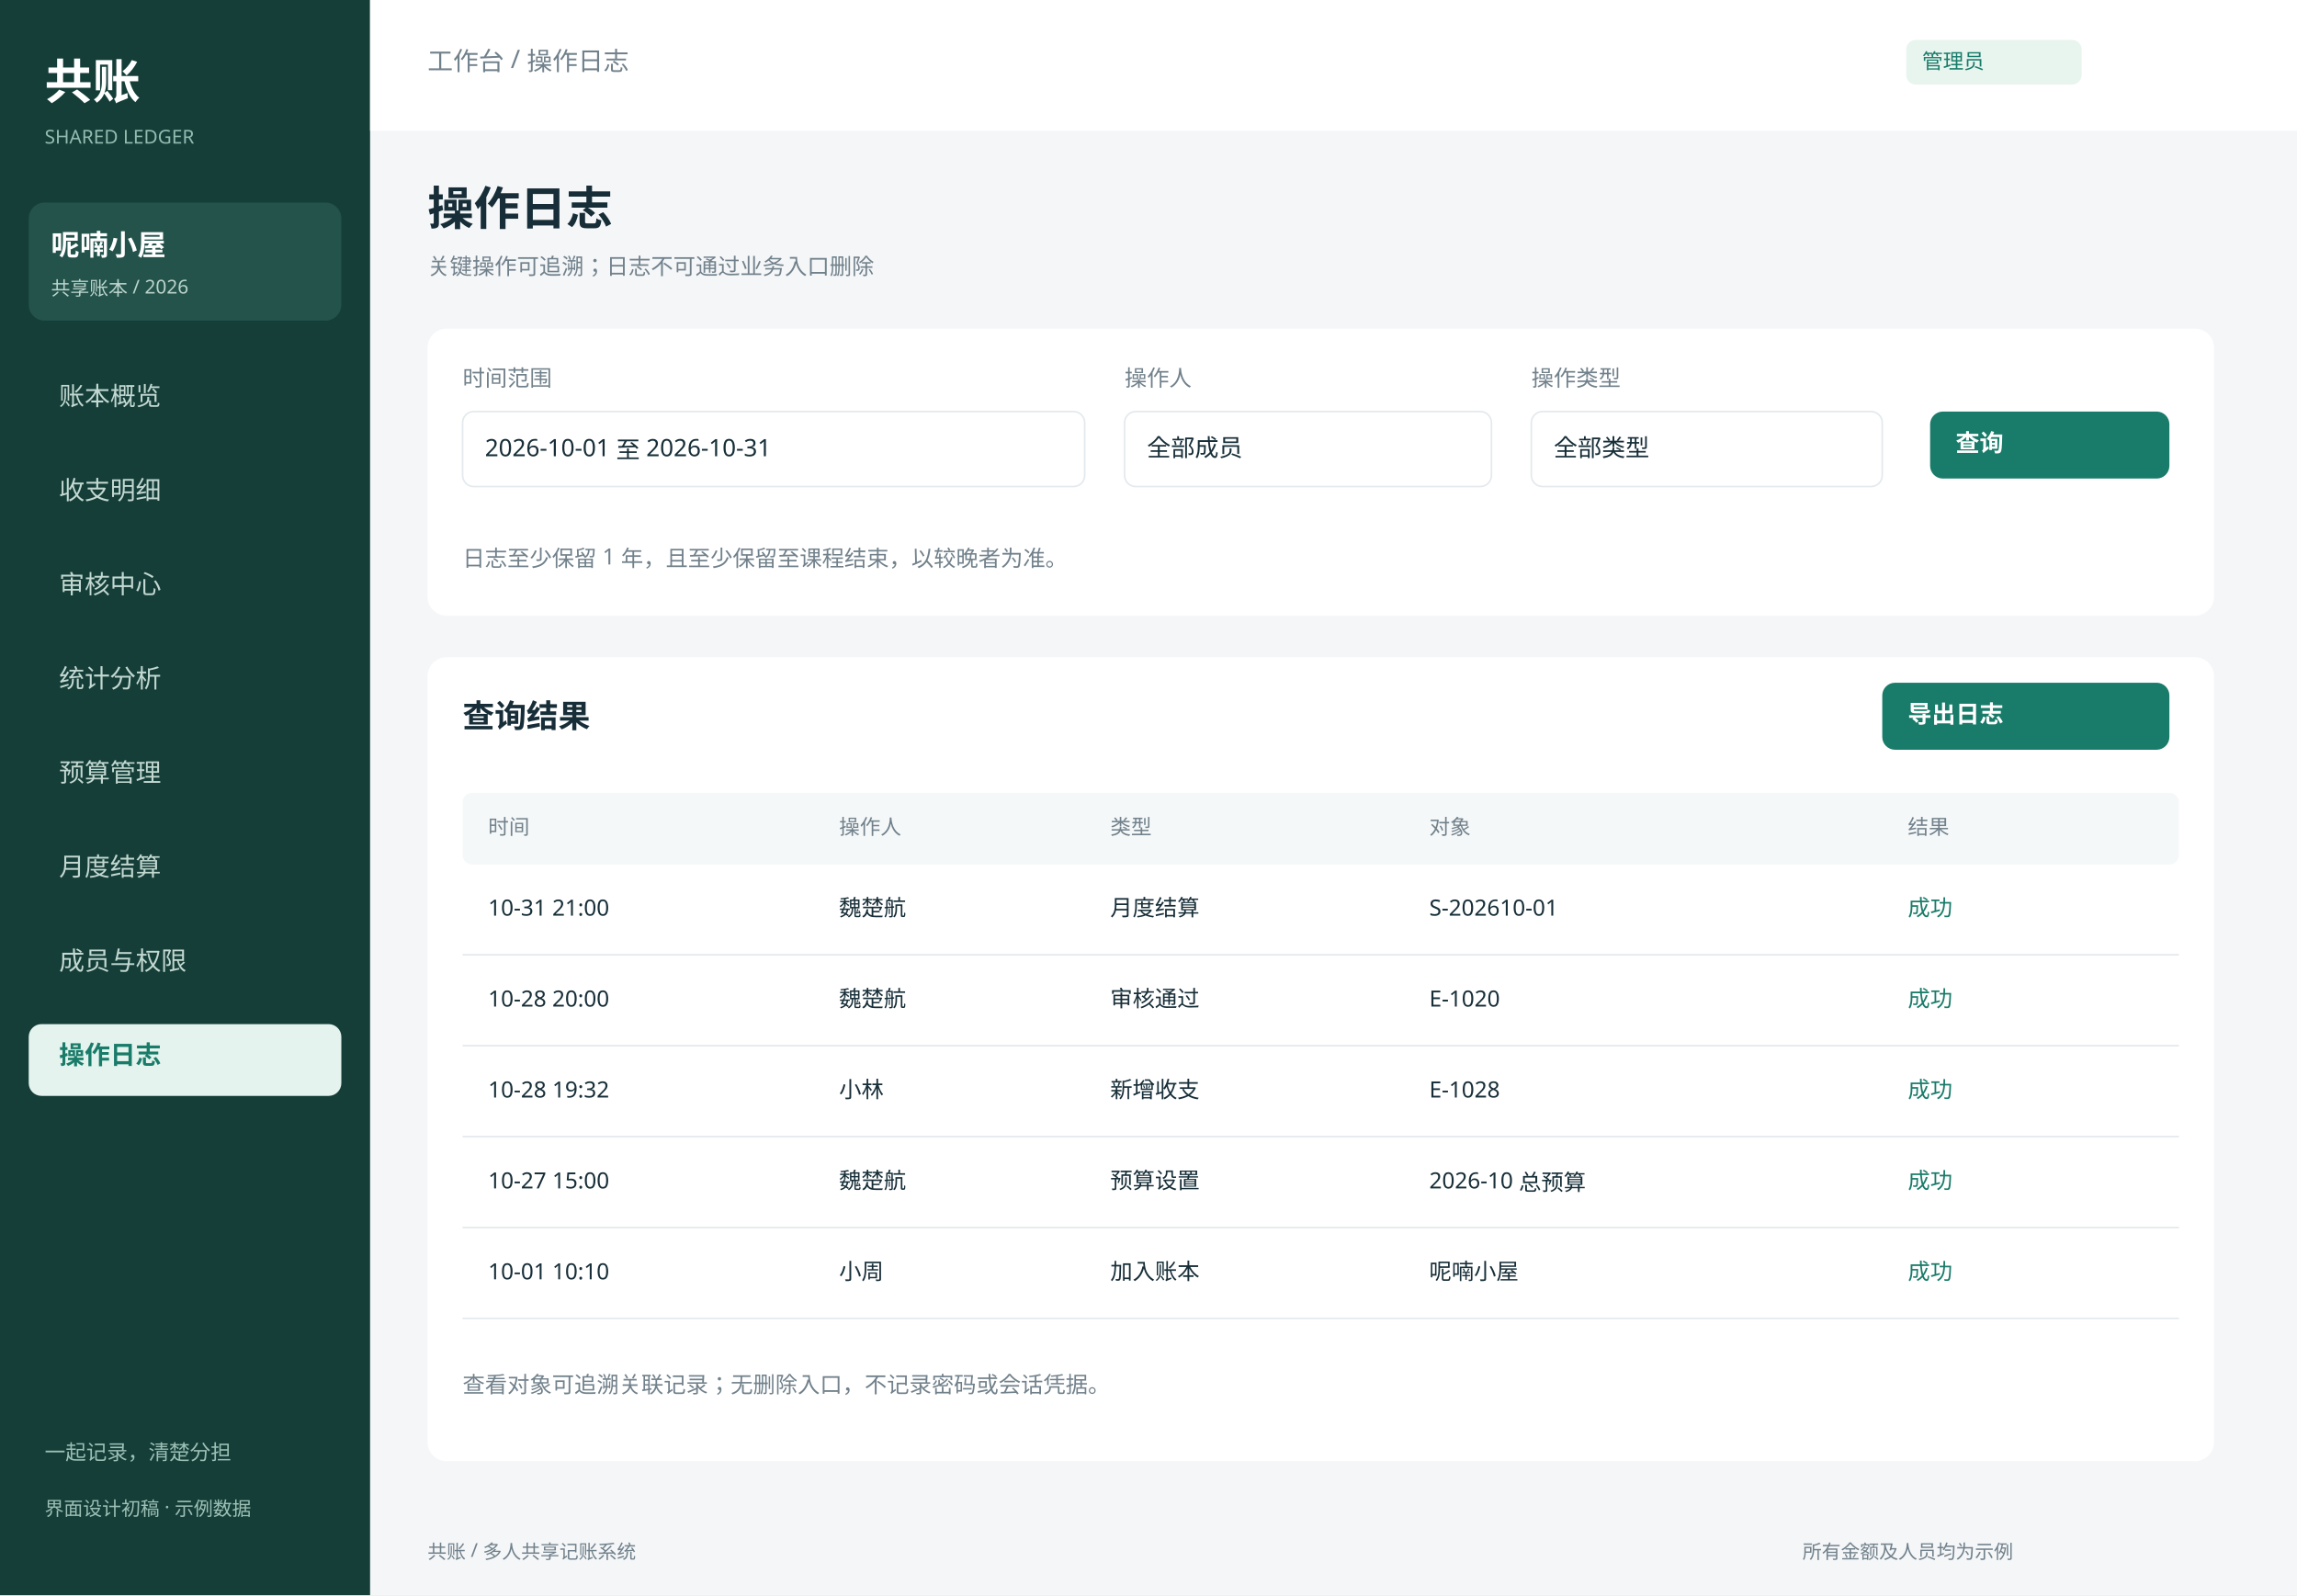
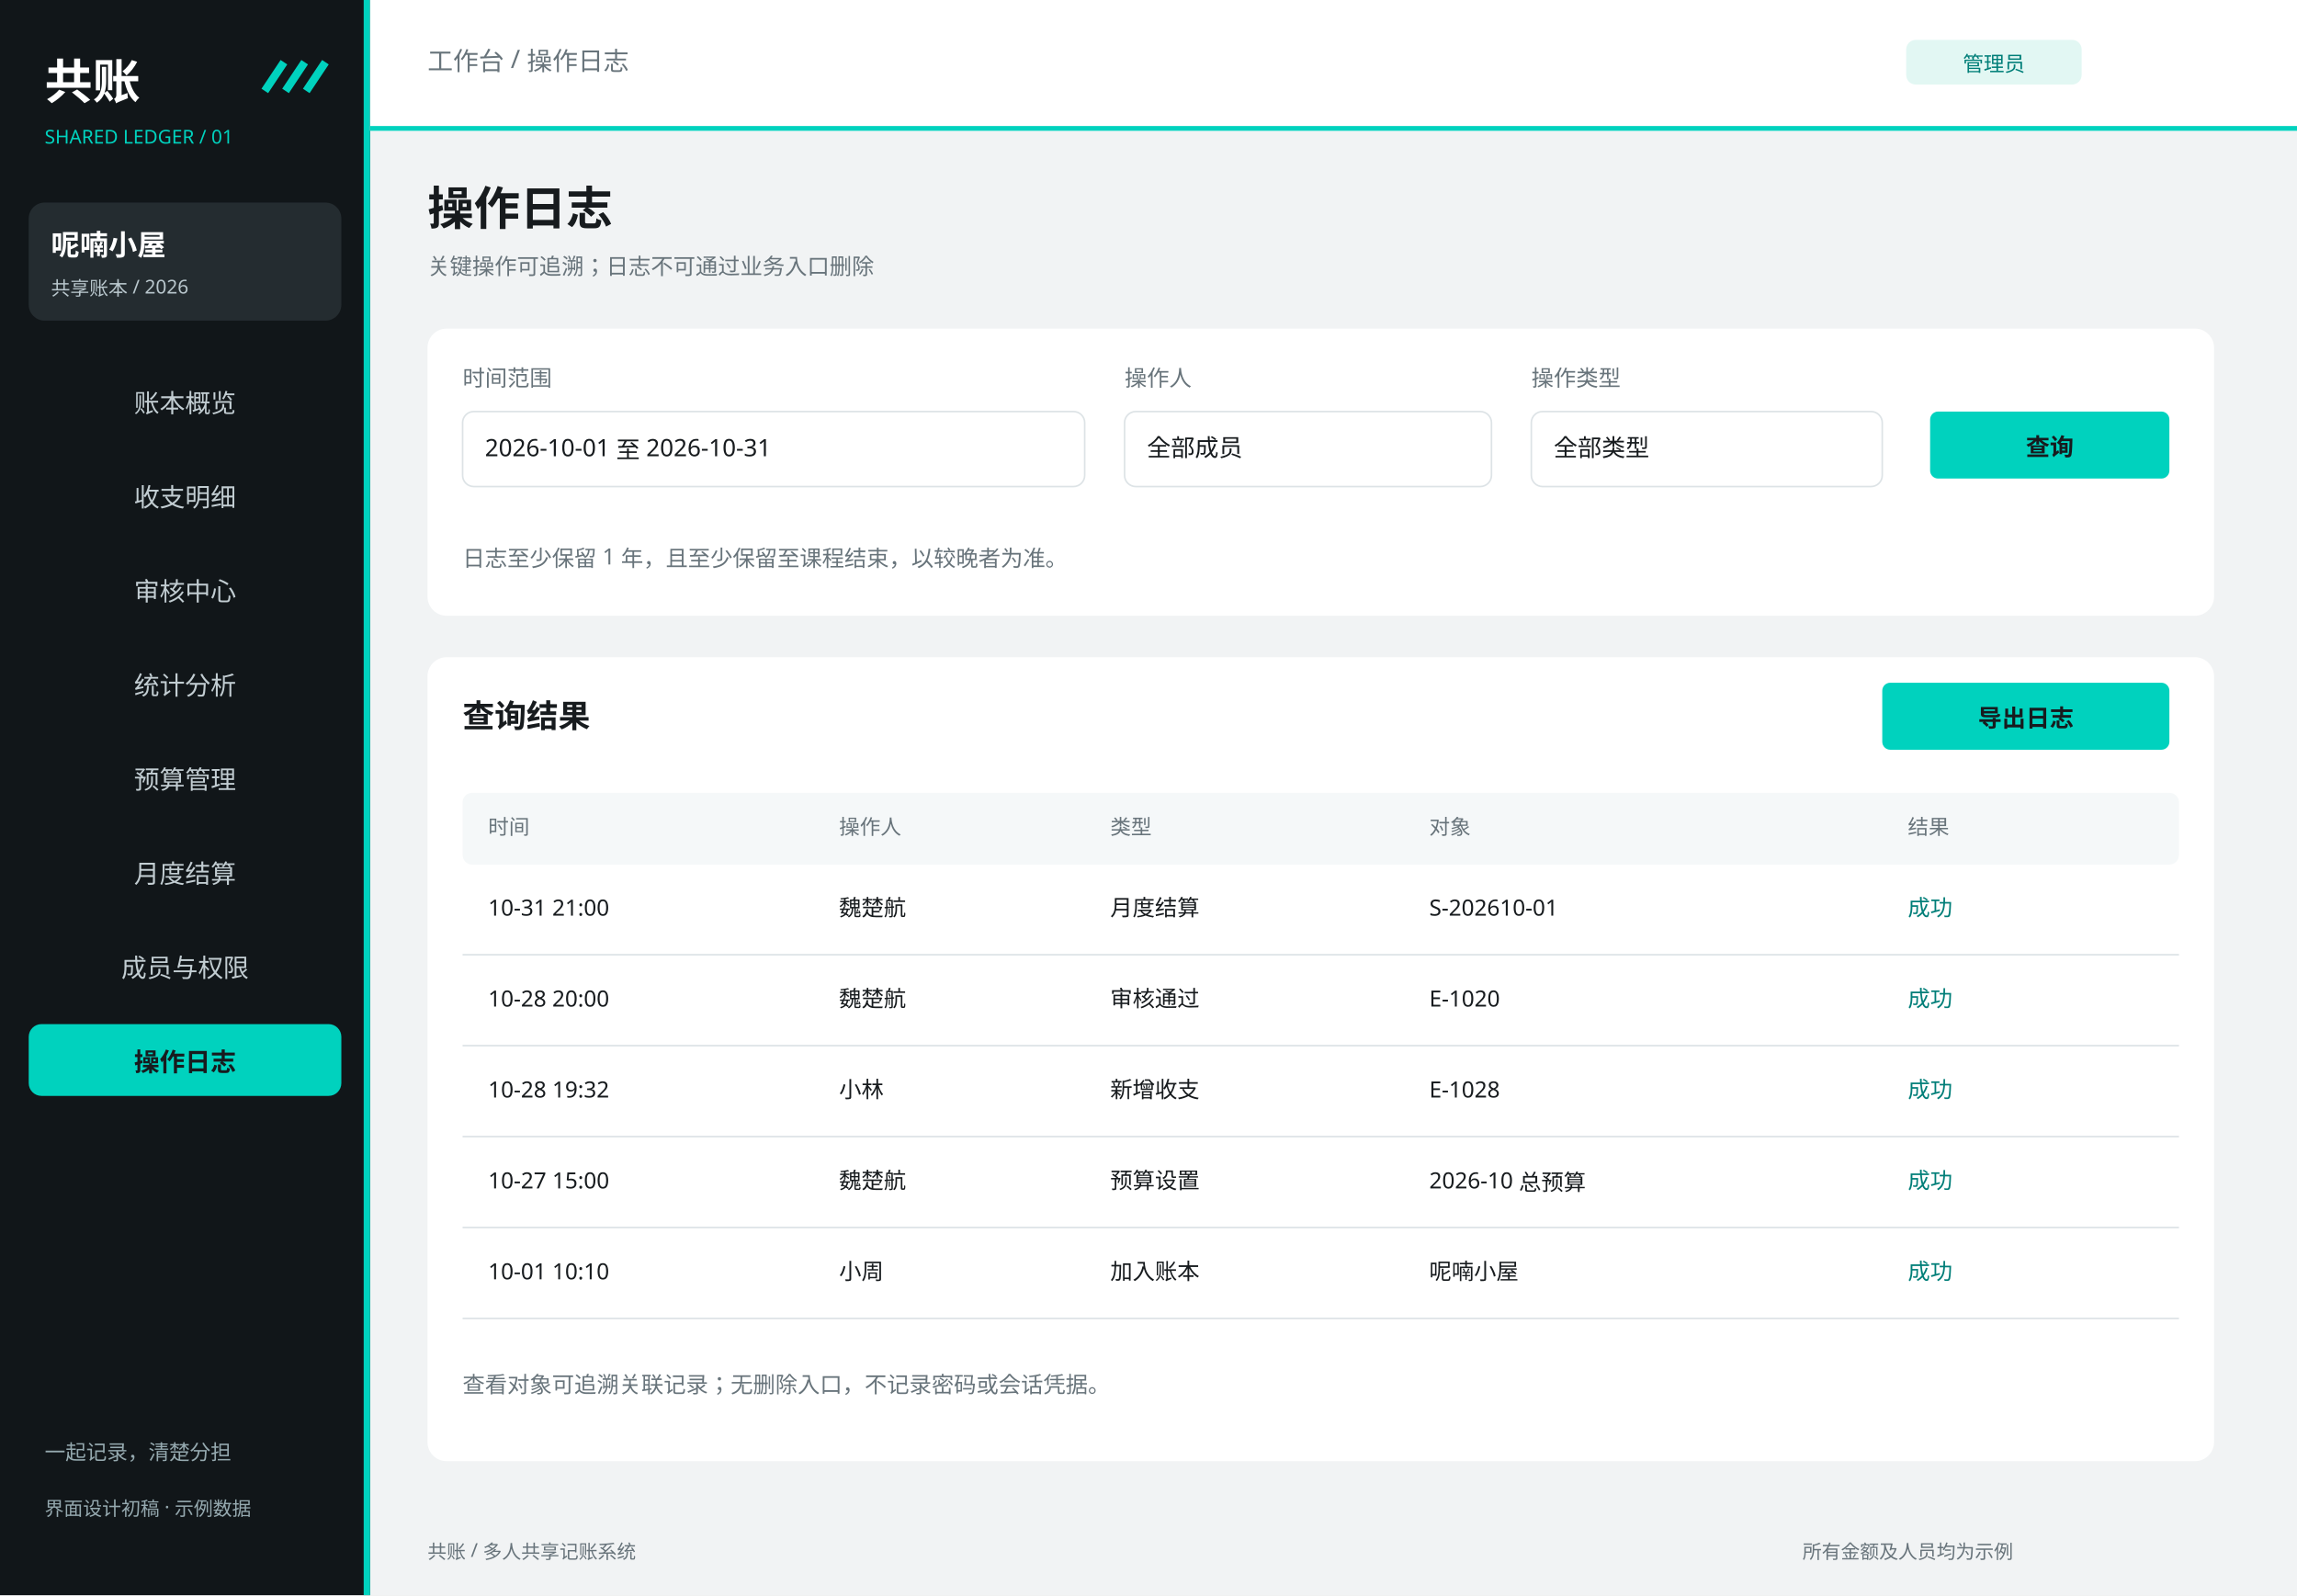
<svg xmlns="http://www.w3.org/2000/svg" width="1440" height="1000" viewBox="0 0 1440 1000">
-   <rect width="1440" height="1000" fill="#F4F6F8" />
-   <rect x="0" y="0" width="232" height="1000" rx="0" fill="#153E39" />
+   <rect width="1440" height="1000" fill="#F1F3F4" />
+   <rect x="0" y="0" width="232" height="1000" rx="0" fill="#111619" />
+   <rect x="228" y="0" width="4" height="1000" rx="0" fill="#00D2BE" />
+   <line x1="166" y1="57" x2="178" y2="39" stroke="#00D2BE" stroke-width="5" />
+   <line x1="179" y1="57" x2="191" y2="39" stroke="#00D2BE" stroke-width="5" />
+   <line x1="192" y1="57" x2="204" y2="39" stroke="#00D2BE" stroke-width="5" />
  <text x="28" y="62" font-family="Microsoft YaHei, sans-serif" font-size="30" font-weight="700" fill="white">共账</text>
-   <text x="28" y="90" font-family="Microsoft YaHei, sans-serif" font-size="12" font-weight="400" fill="#94BBB0">SHARED LEDGER</text>
-   <rect x="18" y="127" width="196" height="74" rx="10" fill="#23534B" />
+   <text x="28" y="90" font-family="Microsoft YaHei, sans-serif" font-size="12" font-weight="400" fill="#00D2BE">SHARED LEDGER / 01</text>
+   <rect x="18" y="127" width="196" height="74" rx="10" fill="#242C30" />
  <text x="32" y="160" font-family="Microsoft YaHei, sans-serif" font-size="18" font-weight="700" fill="white">呢喃小屋</text>
-   <text x="32" y="185" font-family="Microsoft YaHei, sans-serif" font-size="12" font-weight="400" fill="#BBD4CD">共享账本  /  2026</text>
-   <text x="37" y="254" font-family="Microsoft YaHei, sans-serif" font-size="16" font-weight="400" fill="#C2D8D0">账本概览</text>
-   <text x="37" y="313" font-family="Microsoft YaHei, sans-serif" font-size="16" font-weight="400" fill="#C2D8D0">收支明细</text>
-   <text x="37" y="372" font-family="Microsoft YaHei, sans-serif" font-size="16" font-weight="400" fill="#C2D8D0">审核中心</text>
-   <text x="37" y="431" font-family="Microsoft YaHei, sans-serif" font-size="16" font-weight="400" fill="#C2D8D0">统计分析</text>
-   <text x="37" y="490" font-family="Microsoft YaHei, sans-serif" font-size="16" font-weight="400" fill="#C2D8D0">预算管理</text>
-   <text x="37" y="549" font-family="Microsoft YaHei, sans-serif" font-size="16" font-weight="400" fill="#C2D8D0">月度结算</text>
-   <text x="37" y="608" font-family="Microsoft YaHei, sans-serif" font-size="16" font-weight="400" fill="#C2D8D0">成员与权限</text>
-   <rect x="18" y="642" width="196" height="45" rx="8" fill="#E4F3ED" />
-   <text x="37" y="667" font-family="Microsoft YaHei, sans-serif" font-size="16" font-weight="700" fill="#197B69">操作日志</text>
-   <text x="28" y="915" font-family="Microsoft YaHei, sans-serif" font-size="13" font-weight="400" fill="#9DC0B5">一起记录，清楚分担</text>
-   <text x="28" y="950" font-family="Microsoft YaHei, sans-serif" font-size="12" font-weight="400" fill="#9DC0B5">界面设计初稿  ·  示例数据</text>
+   <text x="32" y="185" font-family="Microsoft YaHei, sans-serif" font-size="12" font-weight="400" fill="#B9C7CD">共享账本  /  2026</text>
+   <text x="116.0" y="251.5" text-anchor="middle" dominant-baseline="central" font-family="Microsoft YaHei, sans-serif" font-size="16" font-weight="400" fill="#C2CDD2">账本概览</text>
+   <text x="116.0" y="310.5" text-anchor="middle" dominant-baseline="central" font-family="Microsoft YaHei, sans-serif" font-size="16" font-weight="400" fill="#C2CDD2">收支明细</text>
+   <text x="116.0" y="369.5" text-anchor="middle" dominant-baseline="central" font-family="Microsoft YaHei, sans-serif" font-size="16" font-weight="400" fill="#C2CDD2">审核中心</text>
+   <text x="116.0" y="428.5" text-anchor="middle" dominant-baseline="central" font-family="Microsoft YaHei, sans-serif" font-size="16" font-weight="400" fill="#C2CDD2">统计分析</text>
+   <text x="116.0" y="487.5" text-anchor="middle" dominant-baseline="central" font-family="Microsoft YaHei, sans-serif" font-size="16" font-weight="400" fill="#C2CDD2">预算管理</text>
+   <text x="116.0" y="546.5" text-anchor="middle" dominant-baseline="central" font-family="Microsoft YaHei, sans-serif" font-size="16" font-weight="400" fill="#C2CDD2">月度结算</text>
+   <text x="116.0" y="605.5" text-anchor="middle" dominant-baseline="central" font-family="Microsoft YaHei, sans-serif" font-size="16" font-weight="400" fill="#C2CDD2">成员与权限</text>
+   <rect x="18" y="642" width="196" height="45" rx="8" fill="#00D2BE" />
+   <text x="116.0" y="664.5" text-anchor="middle" dominant-baseline="central" font-family="Microsoft YaHei, sans-serif" font-size="16" font-weight="700" fill="#171B1E">操作日志</text>
+   <text x="28" y="915" font-family="Microsoft YaHei, sans-serif" font-size="13" font-weight="400" fill="#95A9AF">一起记录，清楚分担</text>
+   <text x="28" y="950" font-family="Microsoft YaHei, sans-serif" font-size="12" font-weight="400" fill="#95A9AF">界面设计初稿  ·  示例数据</text>
  <rect x="232" y="0" width="1208" height="82" rx="0" fill="white" />
-   <text x="268" y="44" font-family="Microsoft YaHei, sans-serif" font-size="16" font-weight="400" fill="#71818B">工作台  /  操作日志</text>
-   <rect x="1195" y="25" width="110" height="28" rx="6" fill="#E8F5EF" />
-   <text x="1205" y="43" font-family="Microsoft YaHei, sans-serif" font-size="13" font-weight="400" fill="#197B69">管理员</text>
-   <text x="268" y="141" font-family="Microsoft YaHei, sans-serif" font-size="29" font-weight="700" fill="#172E38">操作日志</text>
-   <text x="268" y="172" font-family="Microsoft YaHei, sans-serif" font-size="14" font-weight="400" fill="#71818B">关键操作可追溯；日志不可通过业务入口删除</text>
-   <text x="268" y="977" font-family="Microsoft YaHei, sans-serif" font-size="12" font-weight="400" fill="#71818B">共账  /  多人共享记账系统</text>
-   <text x="1130" y="977" font-family="Microsoft YaHei, sans-serif" font-size="12" font-weight="400" fill="#71818B">所有金额及人员均为示例</text>
+   <rect x="232" y="79" width="1208" height="3" rx="0" fill="#00D2BE" />
+   <text x="268" y="44" font-family="Microsoft YaHei, sans-serif" font-size="16" font-weight="400" fill="#68747B">工作台  /  操作日志</text>
+   <rect x="1195" y="25" width="110" height="28" rx="6" fill="#E2F7F3" />
+   <text x="1250.0" y="39.0" text-anchor="middle" dominant-baseline="central" font-family="Microsoft YaHei, sans-serif" font-size="13" font-weight="400" fill="#007E78">管理员</text>
+   <text x="268" y="141" font-family="Microsoft YaHei, sans-serif" font-size="29" font-weight="700" fill="#171B1E">操作日志</text>
+   <text x="268" y="172" font-family="Microsoft YaHei, sans-serif" font-size="14" font-weight="400" fill="#68747B">关键操作可追溯；日志不可通过业务入口删除</text>
+   <text x="268" y="977" font-family="Microsoft YaHei, sans-serif" font-size="12" font-weight="400" fill="#68747B">共账  /  多人共享记账系统</text>
+   <text x="1130" y="977" font-family="Microsoft YaHei, sans-serif" font-size="12" font-weight="400" fill="#68747B">所有金额及人员均为示例</text>
  <rect x="268" y="206" width="1120" height="180" rx="12" fill="white" />
-   <text x="290" y="242" font-family="Microsoft YaHei, sans-serif" font-size="14" font-weight="400" fill="#71818B">时间范围</text>
-   <rect x="290" y="258" width="390" height="47" rx="7" fill="white" stroke="#E3E9ED" />
-   <text x="304" y="286" font-family="Microsoft YaHei, sans-serif" font-size="15" font-weight="400" fill="#172E38">2026-10-01 至 2026-10-31</text>
-   <text x="705" y="242" font-family="Microsoft YaHei, sans-serif" font-size="14" font-weight="400" fill="#71818B">操作人</text>
-   <rect x="705" y="258" width="230" height="47" rx="7" fill="white" stroke="#E3E9ED" />
-   <text x="719" y="286" font-family="Microsoft YaHei, sans-serif" font-size="15" font-weight="400" fill="#172E38">全部成员</text>
-   <text x="960" y="242" font-family="Microsoft YaHei, sans-serif" font-size="14" font-weight="400" fill="#71818B">操作类型</text>
-   <rect x="960" y="258" width="220" height="47" rx="7" fill="white" stroke="#E3E9ED" />
-   <text x="974" y="286" font-family="Microsoft YaHei, sans-serif" font-size="15" font-weight="400" fill="#172E38">全部类型</text>
-   <rect x="1210" y="258" width="150" height="42" rx="8" fill="#197B69" />
-   <text x="1226" y="283" font-family="Microsoft YaHei, sans-serif" font-size="15" font-weight="700" fill="white">查询</text>
-   <text x="290" y="355" font-family="Microsoft YaHei, sans-serif" font-size="14" font-weight="400" fill="#71818B">日志至少保留 1 年，且至少保留至课程结束，以较晚者为准。</text>
+   <text x="290" y="242" font-family="Microsoft YaHei, sans-serif" font-size="14" font-weight="400" fill="#68747B">时间范围</text>
+   <rect x="290" y="258" width="390" height="47" rx="7" fill="white" stroke="#DDE3E6" />
+   <text x="304" y="286" font-family="Microsoft YaHei, sans-serif" font-size="15" font-weight="400" fill="#171B1E">2026-10-01 至 2026-10-31</text>
+   <text x="705" y="242" font-family="Microsoft YaHei, sans-serif" font-size="14" font-weight="400" fill="#68747B">操作人</text>
+   <rect x="705" y="258" width="230" height="47" rx="7" fill="white" stroke="#DDE3E6" />
+   <text x="719" y="286" font-family="Microsoft YaHei, sans-serif" font-size="15" font-weight="400" fill="#171B1E">全部成员</text>
+   <text x="960" y="242" font-family="Microsoft YaHei, sans-serif" font-size="14" font-weight="400" fill="#68747B">操作类型</text>
+   <rect x="960" y="258" width="220" height="47" rx="7" fill="white" stroke="#DDE3E6" />
+   <text x="974" y="286" font-family="Microsoft YaHei, sans-serif" font-size="15" font-weight="400" fill="#171B1E">全部类型</text>
+   <rect x="1210" y="258" width="150" height="42" rx="5" fill="#00D2BE" />
+   <text x="1285.0" y="279.0" text-anchor="middle" dominant-baseline="central" font-family="Microsoft YaHei, sans-serif" font-size="15" font-weight="700" fill="#171B1E">查询</text>
+   <text x="290" y="355" font-family="Microsoft YaHei, sans-serif" font-size="14" font-weight="400" fill="#68747B">日志至少保留 1 年，且至少保留至课程结束，以较晚者为准。</text>
  <rect x="268" y="412" width="1120" height="504" rx="12" fill="white" />
-   <text x="290" y="456" font-family="Microsoft YaHei, sans-serif" font-size="20" font-weight="700" fill="#172E38">查询结果</text>
-   <rect x="1180" y="428" width="180" height="42" rx="8" fill="#197B69" />
-   <text x="1196" y="453" font-family="Microsoft YaHei, sans-serif" font-size="15" font-weight="700" fill="white">导出日志</text>
+   <text x="290" y="456" font-family="Microsoft YaHei, sans-serif" font-size="20" font-weight="700" fill="#171B1E">查询结果</text>
+   <rect x="1180" y="428" width="180" height="42" rx="5" fill="#00D2BE" />
+   <text x="1270.0" y="449.0" text-anchor="middle" dominant-baseline="central" font-family="Microsoft YaHei, sans-serif" font-size="15" font-weight="700" fill="#171B1E">导出日志</text>
  <rect x="290" y="497" width="1076" height="45" rx="6" fill="#F5F8F9" />
-   <text x="306" y="523" font-family="Microsoft YaHei, sans-serif" font-size="13" font-weight="400" fill="#71818B">时间</text>
-   <text x="526" y="523" font-family="Microsoft YaHei, sans-serif" font-size="13" font-weight="400" fill="#71818B">操作人</text>
-   <text x="696" y="523" font-family="Microsoft YaHei, sans-serif" font-size="13" font-weight="400" fill="#71818B">类型</text>
-   <text x="896" y="523" font-family="Microsoft YaHei, sans-serif" font-size="13" font-weight="400" fill="#71818B">对象</text>
-   <text x="1196" y="523" font-family="Microsoft YaHei, sans-serif" font-size="13" font-weight="400" fill="#71818B">结果</text>
-   <rect x="290" y="598" width="1076" height="1" rx="0" fill="#E3E9ED" />
-   <text x="306" y="574" font-family="Microsoft YaHei, sans-serif" font-size="14" font-weight="400" fill="#172E38">10-31 21:00</text>
-   <text x="526" y="574" font-family="Microsoft YaHei, sans-serif" font-size="14" font-weight="400" fill="#172E38">魏楚航</text>
-   <text x="696" y="574" font-family="Microsoft YaHei, sans-serif" font-size="14" font-weight="400" fill="#172E38">月度结算</text>
-   <text x="896" y="574" font-family="Microsoft YaHei, sans-serif" font-size="14" font-weight="400" fill="#172E38">S-202610-01</text>
-   <text x="1196" y="574" font-family="Microsoft YaHei, sans-serif" font-size="14" font-weight="400" fill="#197B69">成功</text>
-   <rect x="290" y="655" width="1076" height="1" rx="0" fill="#E3E9ED" />
-   <text x="306" y="631" font-family="Microsoft YaHei, sans-serif" font-size="14" font-weight="400" fill="#172E38">10-28 20:00</text>
-   <text x="526" y="631" font-family="Microsoft YaHei, sans-serif" font-size="14" font-weight="400" fill="#172E38">魏楚航</text>
-   <text x="696" y="631" font-family="Microsoft YaHei, sans-serif" font-size="14" font-weight="400" fill="#172E38">审核通过</text>
-   <text x="896" y="631" font-family="Microsoft YaHei, sans-serif" font-size="14" font-weight="400" fill="#172E38">E-1020</text>
-   <text x="1196" y="631" font-family="Microsoft YaHei, sans-serif" font-size="14" font-weight="400" fill="#197B69">成功</text>
-   <rect x="290" y="712" width="1076" height="1" rx="0" fill="#E3E9ED" />
-   <text x="306" y="688" font-family="Microsoft YaHei, sans-serif" font-size="14" font-weight="400" fill="#172E38">10-28 19:32</text>
-   <text x="526" y="688" font-family="Microsoft YaHei, sans-serif" font-size="14" font-weight="400" fill="#172E38">小林</text>
-   <text x="696" y="688" font-family="Microsoft YaHei, sans-serif" font-size="14" font-weight="400" fill="#172E38">新增收支</text>
-   <text x="896" y="688" font-family="Microsoft YaHei, sans-serif" font-size="14" font-weight="400" fill="#172E38">E-1028</text>
-   <text x="1196" y="688" font-family="Microsoft YaHei, sans-serif" font-size="14" font-weight="400" fill="#197B69">成功</text>
-   <rect x="290" y="769" width="1076" height="1" rx="0" fill="#E3E9ED" />
-   <text x="306" y="745" font-family="Microsoft YaHei, sans-serif" font-size="14" font-weight="400" fill="#172E38">10-27 15:00</text>
-   <text x="526" y="745" font-family="Microsoft YaHei, sans-serif" font-size="14" font-weight="400" fill="#172E38">魏楚航</text>
-   <text x="696" y="745" font-family="Microsoft YaHei, sans-serif" font-size="14" font-weight="400" fill="#172E38">预算设置</text>
-   <text x="896" y="745" font-family="Microsoft YaHei, sans-serif" font-size="14" font-weight="400" fill="#172E38">2026-10 总预算</text>
-   <text x="1196" y="745" font-family="Microsoft YaHei, sans-serif" font-size="14" font-weight="400" fill="#197B69">成功</text>
-   <rect x="290" y="826" width="1076" height="1" rx="0" fill="#E3E9ED" />
-   <text x="306" y="802" font-family="Microsoft YaHei, sans-serif" font-size="14" font-weight="400" fill="#172E38">10-01 10:10</text>
-   <text x="526" y="802" font-family="Microsoft YaHei, sans-serif" font-size="14" font-weight="400" fill="#172E38">小周</text>
-   <text x="696" y="802" font-family="Microsoft YaHei, sans-serif" font-size="14" font-weight="400" fill="#172E38">加入账本</text>
-   <text x="896" y="802" font-family="Microsoft YaHei, sans-serif" font-size="14" font-weight="400" fill="#172E38">呢喃小屋</text>
-   <text x="1196" y="802" font-family="Microsoft YaHei, sans-serif" font-size="14" font-weight="400" fill="#197B69">成功</text>
-   <text x="290" y="873" font-family="Microsoft YaHei, sans-serif" font-size="14" font-weight="400" fill="#71818B">查看对象可追溯关联记录；无删除入口，不记录密码或会话凭据。</text>
+   <text x="306" y="523" font-family="Microsoft YaHei, sans-serif" font-size="13" font-weight="400" fill="#68747B">时间</text>
+   <text x="526" y="523" font-family="Microsoft YaHei, sans-serif" font-size="13" font-weight="400" fill="#68747B">操作人</text>
+   <text x="696" y="523" font-family="Microsoft YaHei, sans-serif" font-size="13" font-weight="400" fill="#68747B">类型</text>
+   <text x="896" y="523" font-family="Microsoft YaHei, sans-serif" font-size="13" font-weight="400" fill="#68747B">对象</text>
+   <text x="1196" y="523" font-family="Microsoft YaHei, sans-serif" font-size="13" font-weight="400" fill="#68747B">结果</text>
+   <rect x="290" y="598" width="1076" height="1" rx="0" fill="#DDE3E6" />
+   <text x="306" y="574" font-family="Microsoft YaHei, sans-serif" font-size="14" font-weight="400" fill="#171B1E">10-31 21:00</text>
+   <text x="526" y="574" font-family="Microsoft YaHei, sans-serif" font-size="14" font-weight="400" fill="#171B1E">魏楚航</text>
+   <text x="696" y="574" font-family="Microsoft YaHei, sans-serif" font-size="14" font-weight="400" fill="#171B1E">月度结算</text>
+   <text x="896" y="574" font-family="Microsoft YaHei, sans-serif" font-size="14" font-weight="400" fill="#171B1E">S-202610-01</text>
+   <text x="1196" y="574" font-family="Microsoft YaHei, sans-serif" font-size="14" font-weight="400" fill="#007E78">成功</text>
+   <rect x="290" y="655" width="1076" height="1" rx="0" fill="#DDE3E6" />
+   <text x="306" y="631" font-family="Microsoft YaHei, sans-serif" font-size="14" font-weight="400" fill="#171B1E">10-28 20:00</text>
+   <text x="526" y="631" font-family="Microsoft YaHei, sans-serif" font-size="14" font-weight="400" fill="#171B1E">魏楚航</text>
+   <text x="696" y="631" font-family="Microsoft YaHei, sans-serif" font-size="14" font-weight="400" fill="#171B1E">审核通过</text>
+   <text x="896" y="631" font-family="Microsoft YaHei, sans-serif" font-size="14" font-weight="400" fill="#171B1E">E-1020</text>
+   <text x="1196" y="631" font-family="Microsoft YaHei, sans-serif" font-size="14" font-weight="400" fill="#007E78">成功</text>
+   <rect x="290" y="712" width="1076" height="1" rx="0" fill="#DDE3E6" />
+   <text x="306" y="688" font-family="Microsoft YaHei, sans-serif" font-size="14" font-weight="400" fill="#171B1E">10-28 19:32</text>
+   <text x="526" y="688" font-family="Microsoft YaHei, sans-serif" font-size="14" font-weight="400" fill="#171B1E">小林</text>
+   <text x="696" y="688" font-family="Microsoft YaHei, sans-serif" font-size="14" font-weight="400" fill="#171B1E">新增收支</text>
+   <text x="896" y="688" font-family="Microsoft YaHei, sans-serif" font-size="14" font-weight="400" fill="#171B1E">E-1028</text>
+   <text x="1196" y="688" font-family="Microsoft YaHei, sans-serif" font-size="14" font-weight="400" fill="#007E78">成功</text>
+   <rect x="290" y="769" width="1076" height="1" rx="0" fill="#DDE3E6" />
+   <text x="306" y="745" font-family="Microsoft YaHei, sans-serif" font-size="14" font-weight="400" fill="#171B1E">10-27 15:00</text>
+   <text x="526" y="745" font-family="Microsoft YaHei, sans-serif" font-size="14" font-weight="400" fill="#171B1E">魏楚航</text>
+   <text x="696" y="745" font-family="Microsoft YaHei, sans-serif" font-size="14" font-weight="400" fill="#171B1E">预算设置</text>
+   <text x="896" y="745" font-family="Microsoft YaHei, sans-serif" font-size="14" font-weight="400" fill="#171B1E">2026-10 总预算</text>
+   <text x="1196" y="745" font-family="Microsoft YaHei, sans-serif" font-size="14" font-weight="400" fill="#007E78">成功</text>
+   <rect x="290" y="826" width="1076" height="1" rx="0" fill="#DDE3E6" />
+   <text x="306" y="802" font-family="Microsoft YaHei, sans-serif" font-size="14" font-weight="400" fill="#171B1E">10-01 10:10</text>
+   <text x="526" y="802" font-family="Microsoft YaHei, sans-serif" font-size="14" font-weight="400" fill="#171B1E">小周</text>
+   <text x="696" y="802" font-family="Microsoft YaHei, sans-serif" font-size="14" font-weight="400" fill="#171B1E">加入账本</text>
+   <text x="896" y="802" font-family="Microsoft YaHei, sans-serif" font-size="14" font-weight="400" fill="#171B1E">呢喃小屋</text>
+   <text x="1196" y="802" font-family="Microsoft YaHei, sans-serif" font-size="14" font-weight="400" fill="#007E78">成功</text>
+   <text x="290" y="873" font-family="Microsoft YaHei, sans-serif" font-size="14" font-weight="400" fill="#68747B">查看对象可追溯关联记录；无删除入口，不记录密码或会话凭据。</text>
</svg>
